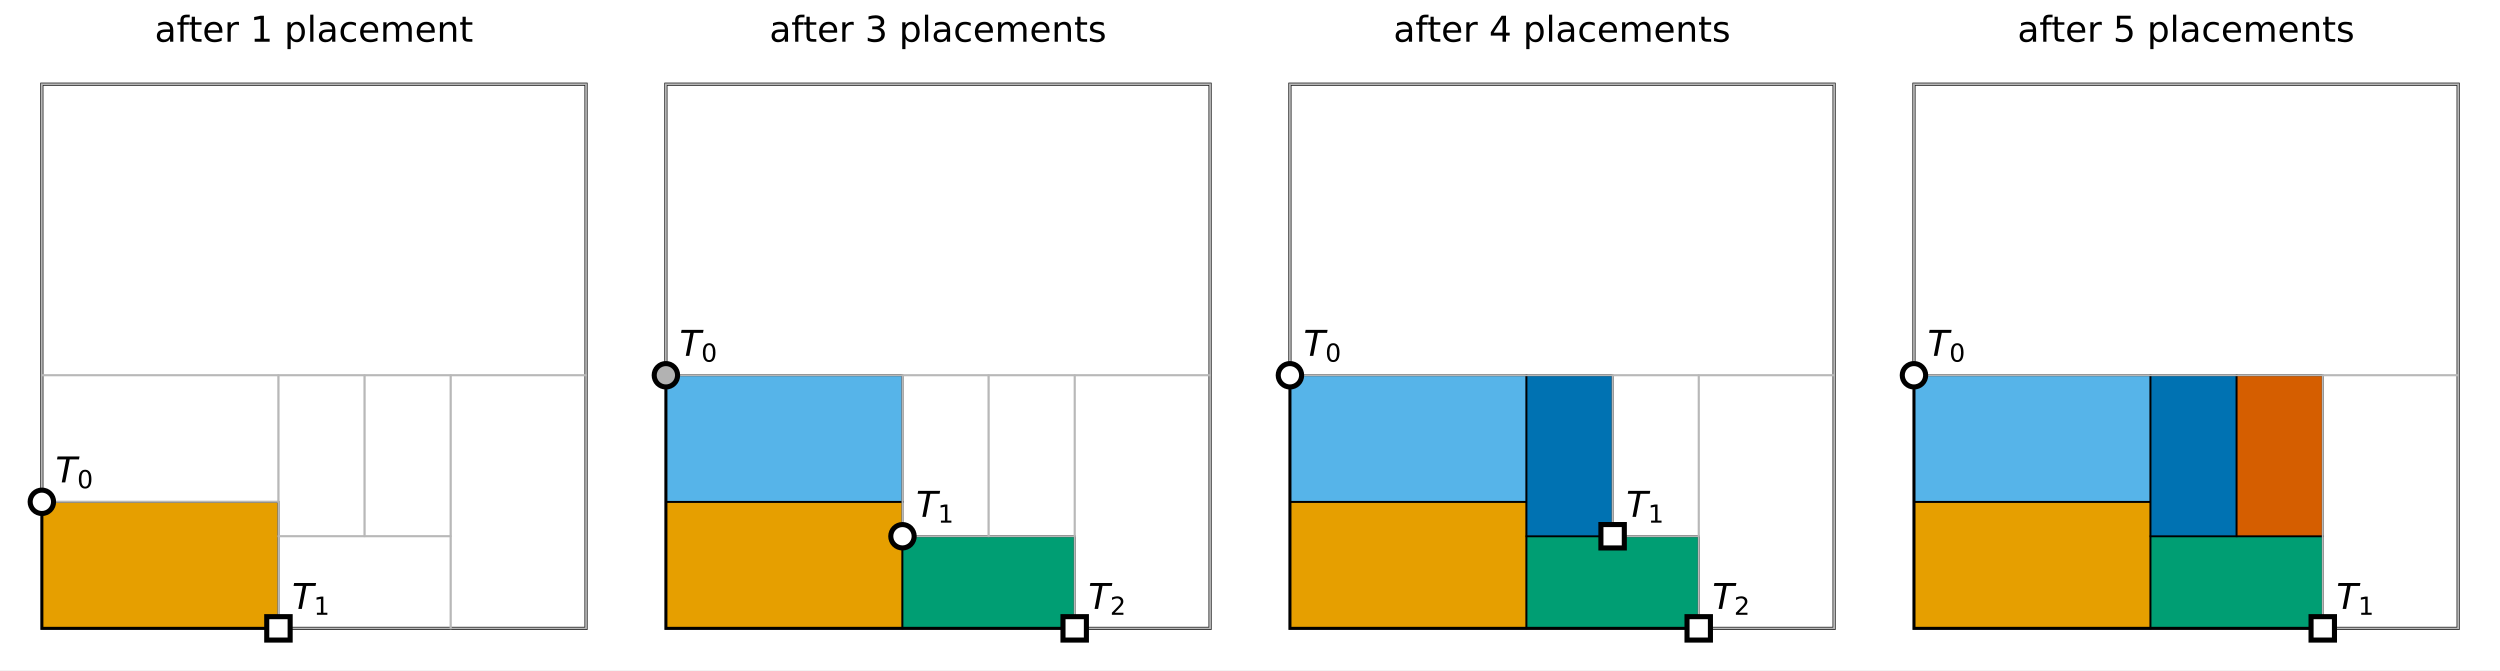
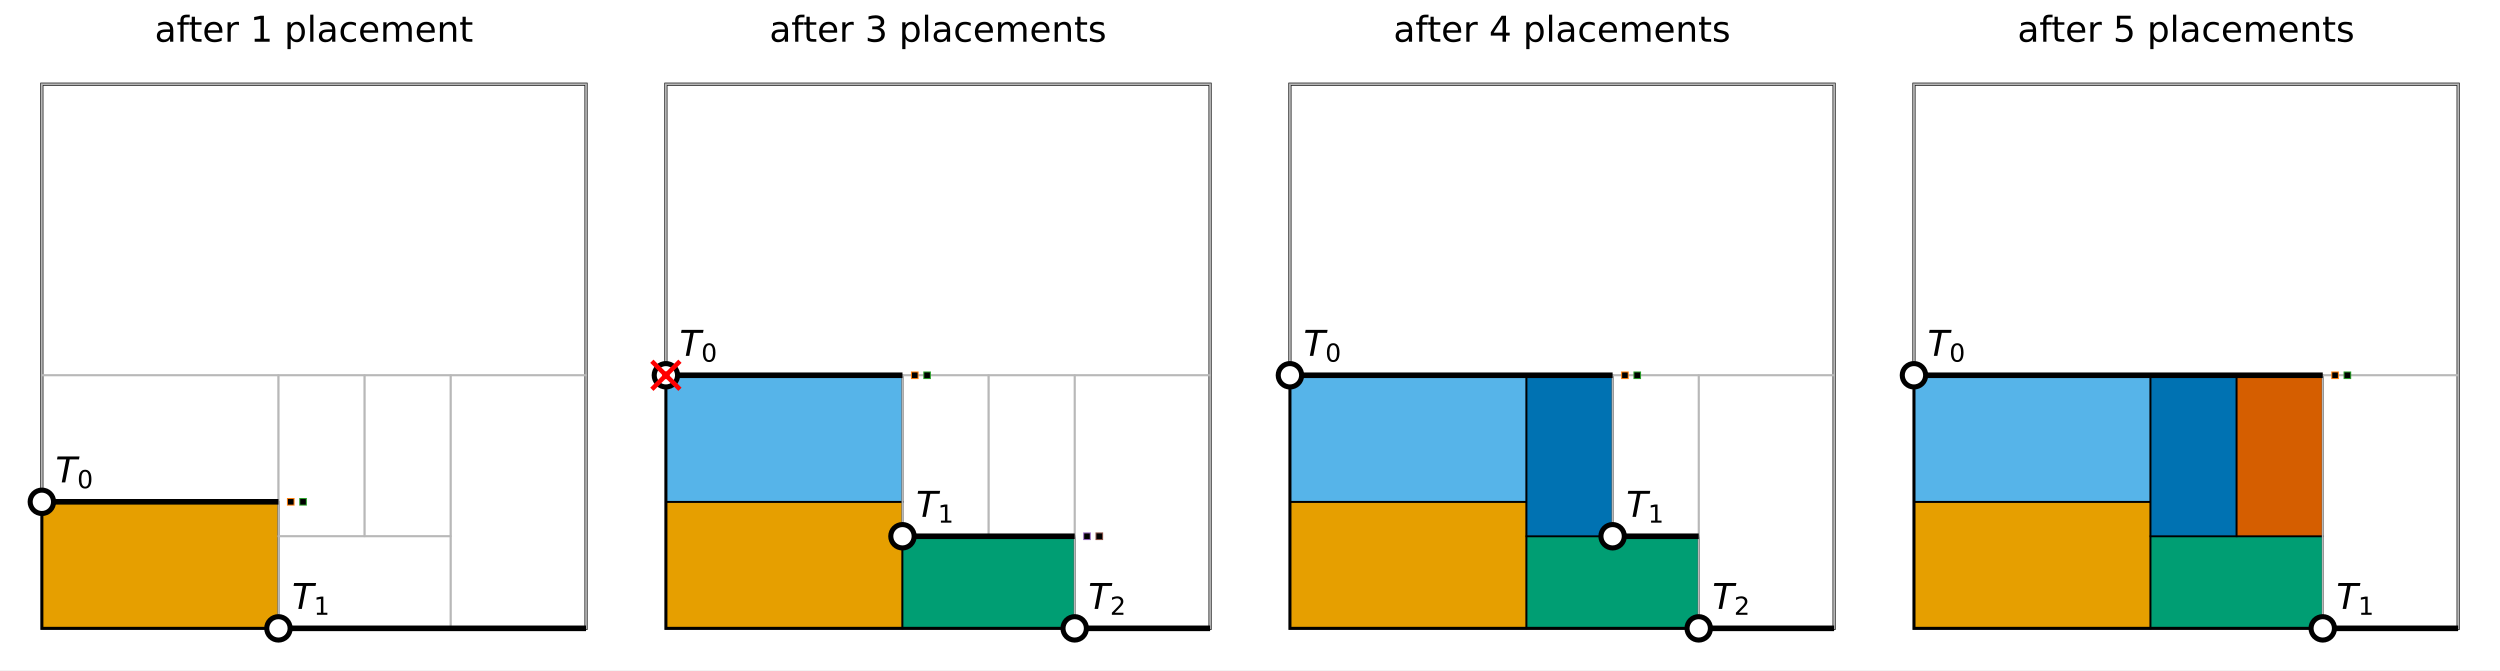
<svg xmlns="http://www.w3.org/2000/svg" xmlns:xlink="http://www.w3.org/1999/xlink" width="491.36pt" height="131.729pt" viewBox="0 0 491.36 131.729" version="1.1">
  <defs>
    <style type="text/css">*{stroke-linejoin: round; stroke-linecap: butt}</style>
  </defs>
  <g id="figure_1">
    <g id="patch_1">
      <path d="M 0 131.729  L 491.36 131.729  L 491.36 0  L 0 0  z " style="fill: #ffffff" />
    </g>
    <g id="axes_1">
      <g id="patch_2">
-         <path d="M 8.228 123.501  L 54.726 123.501  L 54.726 98.629  L 8.228 98.629  z " clip-path="url(#p11cd12fc13)" style="fill: #e69f00; stroke: #000000; stroke-width: 0.35; stroke-linejoin: miter" />
+         <path d="M 8.228 123.501  L 54.726 123.501  L 54.726 98.629  L 8.228 98.629  z " clip-path="url(#pd0b8cae5b0)" style="fill: #e69f00; stroke: #000000; stroke-width: 0.35; stroke-linejoin: miter" />
      </g>
      <g id="patch_3">
-         <path d="M 8.228 123.501  L 115.182 123.501  L 115.182 16.547  L 8.228 16.547  L 8.228 123.501  z " clip-path="url(#p11cd12fc13)" style="fill: none; stroke: #000000; stroke-width: 0.6; stroke-linejoin: miter" />
+         <path d="M 8.228 123.501  L 115.182 123.501  L 115.182 16.547  L 8.228 16.547  L 8.228 123.501  z " clip-path="url(#pd0b8cae5b0)" style="fill: none; stroke: #000000; stroke-width: 0.6; stroke-linejoin: miter" />
      </g>
      <g id="patch_4">
-         <path d="M 8.228 98.629  L 54.726 98.629  L 54.726 73.757  L 8.228 73.757  L 8.228 98.629  z " clip-path="url(#p11cd12fc13)" style="fill: none; stroke: #b8b8b8; stroke-width: 0.35; stroke-linejoin: miter" />
+         <path d="M 8.228 98.629  L 54.726 98.629  L 54.726 73.757  L 8.228 73.757  L 8.228 98.629  z " clip-path="url(#pd0b8cae5b0)" style="fill: none; stroke: #b8b8b8; stroke-width: 0.35; stroke-linejoin: miter" />
      </g>
      <g id="patch_5">
-         <path d="M 54.726 123.501  L 88.574 123.501  L 88.574 105.396  L 54.726 105.396  L 54.726 123.501  z " clip-path="url(#p11cd12fc13)" style="fill: none; stroke: #b8b8b8; stroke-width: 0.35; stroke-linejoin: miter" />
+         <path d="M 54.726 123.501  L 88.574 123.501  L 88.574 105.396  L 54.726 105.396  L 54.726 123.501  z " clip-path="url(#pd0b8cae5b0)" style="fill: none; stroke: #b8b8b8; stroke-width: 0.35; stroke-linejoin: miter" />
      </g>
      <g id="patch_6">
-         <path d="M 54.726 105.396  L 71.65 105.396  L 71.65 73.757  L 54.726 73.757  L 54.726 105.396  z " clip-path="url(#p11cd12fc13)" style="fill: none; stroke: #b8b8b8; stroke-width: 0.35; stroke-linejoin: miter" />
+         <path d="M 54.726 105.396  L 71.65 105.396  L 71.65 73.757  L 54.726 73.757  L 54.726 105.396  z " clip-path="url(#pd0b8cae5b0)" style="fill: none; stroke: #b8b8b8; stroke-width: 0.35; stroke-linejoin: miter" />
      </g>
      <g id="patch_7">
-         <path d="M 71.65 105.396  L 88.574 105.396  L 88.574 73.757  L 71.65 73.757  L 71.65 105.396  z " clip-path="url(#p11cd12fc13)" style="fill: none; stroke: #b8b8b8; stroke-width: 0.35; stroke-linejoin: miter" />
+         <path d="M 71.65 105.396  L 88.574 105.396  L 88.574 73.757  L 71.65 73.757  L 71.65 105.396  z " clip-path="url(#pd0b8cae5b0)" style="fill: none; stroke: #b8b8b8; stroke-width: 0.35; stroke-linejoin: miter" />
      </g>
      <g id="patch_8">
-         <path d="M 88.574 123.501  L 115.182 123.501  L 115.182 73.757  L 88.574 73.757  L 88.574 123.501  z " clip-path="url(#p11cd12fc13)" style="fill: none; stroke: #b8b8b8; stroke-width: 0.35; stroke-linejoin: miter" />
+         <path d="M 88.574 123.501  L 115.182 123.501  L 115.182 73.757  L 88.574 73.757  L 88.574 123.501  z " clip-path="url(#pd0b8cae5b0)" style="fill: none; stroke: #b8b8b8; stroke-width: 0.35; stroke-linejoin: miter" />
      </g>
      <g id="patch_9">
-         <path d="M 8.228 73.757  L 115.182 73.757  L 115.182 16.547  L 8.228 16.547  L 8.228 73.757  z " clip-path="url(#p11cd12fc13)" style="fill: none; stroke: #b8b8b8; stroke-width: 0.35; stroke-linejoin: miter" />
+         <path d="M 8.228 73.757  L 115.182 73.757  L 115.182 16.547  L 8.228 16.547  L 8.228 73.757  z " clip-path="url(#pd0b8cae5b0)" style="fill: none; stroke: #b8b8b8; stroke-width: 0.35; stroke-linejoin: miter" />
      </g>
      <g id="text_1">
        <g transform="translate(30.40297 8.198906) scale(0.07 -0.07)">
          <defs>
            <path id="DejaVuSans-61" d="M 2194 1759  Q 1497 1759 1228 1600  Q 959 1441 959 1056  Q 959 750 1161 570  Q 1363 391 1709 391  Q 2188 391 2477 730  Q 2766 1069 2766 1631  L 2766 1759  L 2194 1759  z M 3341 1997  L 3341 0  L 2766 0  L 2766 531  Q 2569 213 2275 61  Q 1981 -91 1556 -91  Q 1019 -91 701 211  Q 384 513 384 1019  Q 384 1609 779 1909  Q 1175 2209 1959 2209  L 2766 2209  L 2766 2266  Q 2766 2663 2505 2880  Q 2244 3097 1772 3097  Q 1472 3097 1187 3025  Q 903 2953 641 2809  L 641 3341  Q 956 3463 1253 3523  Q 1550 3584 1831 3584  Q 2591 3584 2966 3190  Q 3341 2797 3341 1997  z " transform="scale(0.015625)" />
            <path id="DejaVuSans-66" d="M 2375 4863  L 2375 4384  L 1825 4384  Q 1516 4384 1395 4259  Q 1275 4134 1275 3809  L 1275 3500  L 2222 3500  L 2222 3053  L 1275 3053  L 1275 0  L 697 0  L 697 3053  L 147 3053  L 147 3500  L 697 3500  L 697 3744  Q 697 4328 969 4595  Q 1241 4863 1831 4863  L 2375 4863  z " transform="scale(0.015625)" />
            <path id="DejaVuSans-74" d="M 1172 4494  L 1172 3500  L 2356 3500  L 2356 3053  L 1172 3053  L 1172 1153  Q 1172 725 1289 603  Q 1406 481 1766 481  L 2356 481  L 2356 0  L 1766 0  Q 1100 0 847 248  Q 594 497 594 1153  L 594 3053  L 172 3053  L 172 3500  L 594 3500  L 594 4494  L 1172 4494  z " transform="scale(0.015625)" />
            <path id="DejaVuSans-65" d="M 3597 1894  L 3597 1613  L 953 1613  Q 991 1019 1311 708  Q 1631 397 2203 397  Q 2534 397 2845 478  Q 3156 559 3463 722  L 3463 178  Q 3153 47 2828 -22  Q 2503 -91 2169 -91  Q 1331 -91 842 396  Q 353 884 353 1716  Q 353 2575 817 3079  Q 1281 3584 2069 3584  Q 2775 3584 3186 3129  Q 3597 2675 3597 1894  z M 3022 2063  Q 3016 2534 2758 2815  Q 2500 3097 2075 3097  Q 1594 3097 1305 2825  Q 1016 2553 972 2059  L 3022 2063  z " transform="scale(0.015625)" />
            <path id="DejaVuSans-72" d="M 2631 2963  Q 2534 3019 2420 3045  Q 2306 3072 2169 3072  Q 1681 3072 1420 2755  Q 1159 2438 1159 1844  L 1159 0  L 581 0  L 581 3500  L 1159 3500  L 1159 2956  Q 1341 3275 1631 3429  Q 1922 3584 2338 3584  Q 2397 3584 2469 3576  Q 2541 3569 2628 3553  L 2631 2963  z " transform="scale(0.015625)" />
            <path id="DejaVuSans-20" transform="scale(0.015625)" />
            <path id="DejaVuSans-31" d="M 794 531  L 1825 531  L 1825 4091  L 703 3866  L 703 4441  L 1819 4666  L 2450 4666  L 2450 531  L 3481 531  L 3481 0  L 794 0  L 794 531  z " transform="scale(0.015625)" />
            <path id="DejaVuSans-70" d="M 1159 525  L 1159 -1331  L 581 -1331  L 581 3500  L 1159 3500  L 1159 2969  Q 1341 3281 1617 3432  Q 1894 3584 2278 3584  Q 2916 3584 3314 3078  Q 3713 2572 3713 1747  Q 3713 922 3314 415  Q 2916 -91 2278 -91  Q 1894 -91 1617 61  Q 1341 213 1159 525  z M 3116 1747  Q 3116 2381 2855 2742  Q 2594 3103 2138 3103  Q 1681 3103 1420 2742  Q 1159 2381 1159 1747  Q 1159 1113 1420 752  Q 1681 391 2138 391  Q 2594 391 2855 752  Q 3116 1113 3116 1747  z " transform="scale(0.015625)" />
            <path id="DejaVuSans-6c" d="M 603 4863  L 1178 4863  L 1178 0  L 603 0  L 603 4863  z " transform="scale(0.015625)" />
            <path id="DejaVuSans-63" d="M 3122 3366  L 3122 2828  Q 2878 2963 2633 3030  Q 2388 3097 2138 3097  Q 1578 3097 1268 2742  Q 959 2388 959 1747  Q 959 1106 1268 751  Q 1578 397 2138 397  Q 2388 397 2633 464  Q 2878 531 3122 666  L 3122 134  Q 2881 22 2623 -34  Q 2366 -91 2075 -91  Q 1284 -91 818 406  Q 353 903 353 1747  Q 353 2603 823 3093  Q 1294 3584 2113 3584  Q 2378 3584 2631 3529  Q 2884 3475 3122 3366  z " transform="scale(0.015625)" />
            <path id="DejaVuSans-6d" d="M 3328 2828  Q 3544 3216 3844 3400  Q 4144 3584 4550 3584  Q 5097 3584 5394 3201  Q 5691 2819 5691 2113  L 5691 0  L 5113 0  L 5113 2094  Q 5113 2597 4934 2840  Q 4756 3084 4391 3084  Q 3944 3084 3684 2787  Q 3425 2491 3425 1978  L 3425 0  L 2847 0  L 2847 2094  Q 2847 2600 2669 2842  Q 2491 3084 2119 3084  Q 1678 3084 1418 2786  Q 1159 2488 1159 1978  L 1159 0  L 581 0  L 581 3500  L 1159 3500  L 1159 2956  Q 1356 3278 1631 3431  Q 1906 3584 2284 3584  Q 2666 3584 2933 3390  Q 3200 3197 3328 2828  z " transform="scale(0.015625)" />
            <path id="DejaVuSans-6e" d="M 3513 2113  L 3513 0  L 2938 0  L 2938 2094  Q 2938 2591 2744 2837  Q 2550 3084 2163 3084  Q 1697 3084 1428 2787  Q 1159 2491 1159 1978  L 1159 0  L 581 0  L 581 3500  L 1159 3500  L 1159 2956  Q 1366 3272 1645 3428  Q 1925 3584 2291 3584  Q 2894 3584 3203 3211  Q 3513 2838 3513 2113  z " transform="scale(0.015625)" />
          </defs>
          <use xlink:href="#DejaVuSans-61" />
          <use xlink:href="#DejaVuSans-66" transform="translate(61.2793 0)" />
          <use xlink:href="#DejaVuSans-74" transform="translate(94.73438 0)" />
          <use xlink:href="#DejaVuSans-65" transform="translate(133.9434 0)" />
          <use xlink:href="#DejaVuSans-72" transform="translate(195.4668 0)" />
          <use xlink:href="#DejaVuSans-20" transform="translate(236.5801 0)" />
          <use xlink:href="#DejaVuSans-31" transform="translate(268.3672 0)" />
          <use xlink:href="#DejaVuSans-20" transform="translate(331.9902 0)" />
          <use xlink:href="#DejaVuSans-70" transform="translate(363.7773 0)" />
          <use xlink:href="#DejaVuSans-6c" transform="translate(427.2539 0)" />
          <use xlink:href="#DejaVuSans-61" transform="translate(455.0371 0)" />
          <use xlink:href="#DejaVuSans-63" transform="translate(516.3164 0)" />
          <use xlink:href="#DejaVuSans-65" transform="translate(571.2969 0)" />
          <use xlink:href="#DejaVuSans-6d" transform="translate(632.8203 0)" />
          <use xlink:href="#DejaVuSans-65" transform="translate(730.2324 0)" />
          <use xlink:href="#DejaVuSans-6e" transform="translate(791.7559 0)" />
          <use xlink:href="#DejaVuSans-74" transform="translate(855.1348 0)" />
        </g>
      </g>
      <g id="line2d_1">
-         <path d="M 8.228 98.629  " clip-path="url(#p11cd12fc13)" style="fill: none; stroke: #1f77b4; stroke-width: 1.5; stroke-linecap: square" />
+         <path d="M 8.228 98.629  L 54.726 98.629  " clip-path="url(#pd0b8cae5b0)" style="fill: none; stroke: #000000; stroke-width: 1.1" />
+       </g>
+       <g id="line2d_2">
+         <path d="M 57.146 98.629  " style="fill: none; stroke: #ff7f0e; stroke-width: 1.5; stroke-linecap: square" />
        <defs>
-           <path id="m854e691a09" d="M 0 2.3  C 0.61 2.3 1.195 2.058 1.626 1.626  C 2.058 1.195 2.3 0.61 2.3 0  C 2.3 -0.61 2.058 -1.195 1.626 -1.626  C 1.195 -2.058 0.61 -2.3 0 -2.3  C -0.61 -2.3 -1.195 -2.058 -1.626 -1.626  C -2.058 -1.195 -2.3 -0.61 -2.3 0  C -2.3 0.61 -2.058 1.195 -1.626 1.626  C -1.195 2.058 -0.61 2.3 0 2.3  z " style="stroke: #000000" />
+           <path id="mf9da85f375" d="M -0.55 0.55  L 0.55 0.55  L 0.55 -0.55  L -0.55 -0.55  z " />
        </defs>
-         <g clip-path="url(#p11cd12fc13)">
-           <use xlink:href="#m854e691a09" x="8.228" y="98.629" style="fill: #ffffff; stroke: #000000" />
-         </g>
-       </g>
-       <g id="line2d_2">
-         <path d="M 54.726 123.501  " clip-path="url(#p11cd12fc13)" style="fill: none; stroke: #ff7f0e; stroke-width: 1.5; stroke-linecap: square" />
+         <g>
+           <use xlink:href="#mf9da85f375" x="57.146" y="98.629" />
+         </g>
+       </g>
+       <g id="line2d_3">
+         <path d="M 59.566 98.629  " style="fill: none; stroke: #2ca02c; stroke-width: 1.5; stroke-linecap: square" />
+         <g>
+           <use xlink:href="#mf9da85f375" x="59.566" y="98.629" />
+         </g>
+       </g>
+       <g id="line2d_4">
+         <path d="M 54.726 123.501  L 115.182 123.501  " clip-path="url(#pd0b8cae5b0)" style="fill: none; stroke: #000000; stroke-width: 1.1" />
+       </g>
+       <g id="line2d_5">
+         <path d="M 8.228 98.629  " clip-path="url(#pd0b8cae5b0)" style="fill: none; stroke: #1f77b4; stroke-width: 1.5; stroke-linecap: square" />
        <defs>
-           <path id="m3cbfc3f7c4" d="M -2.3 2.3  L 2.3 2.3  L 2.3 -2.3  L -2.3 -2.3  z " style="stroke: #000000; stroke-linejoin: miter" />
+           <path id="m5aba3f3534" d="M 0 2.3  C 0.61 2.3 1.195 2.058 1.626 1.626  C 2.058 1.195 2.3 0.61 2.3 0  C 2.3 -0.61 2.058 -1.195 1.626 -1.626  C 1.195 -2.058 0.61 -2.3 0 -2.3  C -0.61 -2.3 -1.195 -2.058 -1.626 -1.626  C -2.058 -1.195 -2.3 -0.61 -2.3 0  C -2.3 0.61 -2.058 1.195 -1.626 1.626  C -1.195 2.058 -0.61 2.3 0 2.3  z " style="stroke: #000000" />
        </defs>
-         <g clip-path="url(#p11cd12fc13)">
-           <use xlink:href="#m3cbfc3f7c4" x="54.726" y="123.501" style="fill: #ffffff; stroke: #000000; stroke-linejoin: miter" />
+         <g clip-path="url(#pd0b8cae5b0)">
+           <use xlink:href="#m5aba3f3534" x="8.228" y="98.629" style="fill: #ffffff; stroke: #000000" />
+         </g>
+       </g>
+       <g id="line2d_6">
+         <path d="M 54.726 123.501  " clip-path="url(#pd0b8cae5b0)" style="fill: none; stroke: #d62728; stroke-width: 1.5; stroke-linecap: square" />
+         <g clip-path="url(#pd0b8cae5b0)">
+           <use xlink:href="#m5aba3f3534" x="54.726" y="123.501" style="fill: #ffffff; stroke: #000000" />
        </g>
      </g>
      <g id="text_2">
        <g transform="translate(10.90159 94.82024) scale(0.07 -0.07)">
          <defs>
            <path id="DejaVuSans-Oblique-54" d="M 378 4666  L 4325 4666  L 4225 4134  L 2559 4134  L 1759 0  L 1125 0  L 1925 4134  L 275 4134  L 378 4666  z " transform="scale(0.015625)" />
            <path id="DejaVuSans-30" d="M 2034 4250  Q 1547 4250 1301 3770  Q 1056 3291 1056 2328  Q 1056 1369 1301 889  Q 1547 409 2034 409  Q 2525 409 2770 889  Q 3016 1369 3016 2328  Q 3016 3291 2770 3770  Q 2525 4250 2034 4250  z M 2034 4750  Q 2819 4750 3233 4129  Q 3647 3509 3647 2328  Q 3647 1150 3233 529  Q 2819 -91 2034 -91  Q 1250 -91 836 529  Q 422 1150 422 2328  Q 422 3509 836 4129  Q 1250 4750 2034 4750  z " transform="scale(0.015625)" />
          </defs>
          <use xlink:href="#DejaVuSans-Oblique-54" transform="translate(0 0.09375)" />
          <use xlink:href="#DejaVuSans-30" transform="translate(61.08398 -16.3125) scale(0.7)" />
        </g>
      </g>
      <g id="text_3">
        <g transform="translate(57.40011 119.6924) scale(0.07 -0.07)">
          <use xlink:href="#DejaVuSans-Oblique-54" transform="translate(0 0.09375)" />
          <use xlink:href="#DejaVuSans-31" transform="translate(61.08398 -16.3125) scale(0.7)" />
        </g>
      </g>
    </g>
    <g id="axes_2">
      <g id="patch_10">
-         <path d="M 130.878 123.501  L 177.376 123.501  L 177.376 98.629  L 130.878 98.629  z " clip-path="url(#pfeea33750a)" style="fill: #e69f00; stroke: #000000; stroke-width: 0.35; stroke-linejoin: miter" />
+         <path d="M 130.878 123.501  L 177.376 123.501  L 177.376 98.629  L 130.878 98.629  z " clip-path="url(#p4680331369)" style="fill: #e69f00; stroke: #000000; stroke-width: 0.35; stroke-linejoin: miter" />
      </g>
      <g id="patch_11">
-         <path d="M 130.878 98.629  L 177.376 98.629  L 177.376 73.757  L 130.878 73.757  z " clip-path="url(#pfeea33750a)" style="fill: #56b4e9; stroke: #000000; stroke-width: 0.35; stroke-linejoin: miter" />
+         <path d="M 130.878 98.629  L 177.376 98.629  L 177.376 73.757  L 130.878 73.757  z " clip-path="url(#p4680331369)" style="fill: #56b4e9; stroke: #000000; stroke-width: 0.35; stroke-linejoin: miter" />
      </g>
      <g id="patch_12">
-         <path d="M 177.376 123.501  L 211.224 123.501  L 211.224 105.396  L 177.376 105.396  z " clip-path="url(#pfeea33750a)" style="fill: #009e73; stroke: #000000; stroke-width: 0.35; stroke-linejoin: miter" />
+         <path d="M 177.376 123.501  L 211.224 123.501  L 211.224 105.396  L 177.376 105.396  z " clip-path="url(#p4680331369)" style="fill: #009e73; stroke: #000000; stroke-width: 0.35; stroke-linejoin: miter" />
      </g>
      <g id="patch_13">
-         <path d="M 130.878 123.501  L 237.832 123.501  L 237.832 16.547  L 130.878 16.547  L 130.878 123.501  z " clip-path="url(#pfeea33750a)" style="fill: none; stroke: #000000; stroke-width: 0.6; stroke-linejoin: miter" />
+         <path d="M 130.878 123.501  L 237.832 123.501  L 237.832 16.547  L 130.878 16.547  L 130.878 123.501  z " clip-path="url(#p4680331369)" style="fill: none; stroke: #000000; stroke-width: 0.6; stroke-linejoin: miter" />
      </g>
      <g id="patch_14">
-         <path d="M 177.376 105.396  L 194.3 105.396  L 194.3 73.757  L 177.376 73.757  L 177.376 105.396  z " clip-path="url(#pfeea33750a)" style="fill: none; stroke: #b8b8b8; stroke-width: 0.35; stroke-linejoin: miter" />
+         <path d="M 177.376 105.396  L 194.3 105.396  L 194.3 73.757  L 177.376 73.757  L 177.376 105.396  z " clip-path="url(#p4680331369)" style="fill: none; stroke: #b8b8b8; stroke-width: 0.35; stroke-linejoin: miter" />
      </g>
      <g id="patch_15">
-         <path d="M 194.3 105.396  L 211.224 105.396  L 211.224 73.757  L 194.3 73.757  L 194.3 105.396  z " clip-path="url(#pfeea33750a)" style="fill: none; stroke: #b8b8b8; stroke-width: 0.35; stroke-linejoin: miter" />
+         <path d="M 194.3 105.396  L 211.224 105.396  L 211.224 73.757  L 194.3 73.757  L 194.3 105.396  z " clip-path="url(#p4680331369)" style="fill: none; stroke: #b8b8b8; stroke-width: 0.35; stroke-linejoin: miter" />
      </g>
      <g id="patch_16">
-         <path d="M 211.224 123.501  L 237.832 123.501  L 237.832 73.757  L 211.224 73.757  L 211.224 123.501  z " clip-path="url(#pfeea33750a)" style="fill: none; stroke: #b8b8b8; stroke-width: 0.35; stroke-linejoin: miter" />
+         <path d="M 211.224 123.501  L 237.832 123.501  L 237.832 73.757  L 211.224 73.757  L 211.224 123.501  z " clip-path="url(#p4680331369)" style="fill: none; stroke: #b8b8b8; stroke-width: 0.35; stroke-linejoin: miter" />
      </g>
      <g id="patch_17">
-         <path d="M 130.878 73.757  L 237.832 73.757  L 237.832 16.547  L 130.878 16.547  L 130.878 73.757  z " clip-path="url(#pfeea33750a)" style="fill: none; stroke: #b8b8b8; stroke-width: 0.35; stroke-linejoin: miter" />
+         <path d="M 130.878 73.757  L 237.832 73.757  L 237.832 16.547  L 130.878 16.547  L 130.878 73.757  z " clip-path="url(#p4680331369)" style="fill: none; stroke: #b8b8b8; stroke-width: 0.35; stroke-linejoin: miter" />
      </g>
      <g id="text_4">
        <g transform="translate(151.2297 8.198906) scale(0.07 -0.07)">
          <defs>
            <path id="DejaVuSans-33" d="M 2597 2516  Q 3050 2419 3304 2112  Q 3559 1806 3559 1356  Q 3559 666 3084 287  Q 2609 -91 1734 -91  Q 1441 -91 1130 -33  Q 819 25 488 141  L 488 750  Q 750 597 1062 519  Q 1375 441 1716 441  Q 2309 441 2620 675  Q 2931 909 2931 1356  Q 2931 1769 2642 2001  Q 2353 2234 1838 2234  L 1294 2234  L 1294 2753  L 1863 2753  Q 2328 2753 2575 2939  Q 2822 3125 2822 3475  Q 2822 3834 2567 4026  Q 2313 4219 1838 4219  Q 1578 4219 1281 4162  Q 984 4106 628 3988  L 628 4550  Q 988 4650 1302 4700  Q 1616 4750 1894 4750  Q 2613 4750 3031 4423  Q 3450 4097 3450 3541  Q 3450 3153 3228 2886  Q 3006 2619 2597 2516  z " transform="scale(0.015625)" />
            <path id="DejaVuSans-73" d="M 2834 3397  L 2834 2853  Q 2591 2978 2328 3040  Q 2066 3103 1784 3103  Q 1356 3103 1142 2972  Q 928 2841 928 2578  Q 928 2378 1081 2264  Q 1234 2150 1697 2047  L 1894 2003  Q 2506 1872 2764 1633  Q 3022 1394 3022 966  Q 3022 478 2636 193  Q 2250 -91 1575 -91  Q 1294 -91 989 -36  Q 684 19 347 128  L 347 722  Q 666 556 975 473  Q 1284 391 1588 391  Q 1994 391 2212 530  Q 2431 669 2431 922  Q 2431 1156 2273 1281  Q 2116 1406 1581 1522  L 1381 1569  Q 847 1681 609 1914  Q 372 2147 372 2553  Q 372 3047 722 3315  Q 1072 3584 1716 3584  Q 2034 3584 2315 3537  Q 2597 3491 2834 3397  z " transform="scale(0.015625)" />
          </defs>
          <use xlink:href="#DejaVuSans-61" />
          <use xlink:href="#DejaVuSans-66" transform="translate(61.2793 0)" />
          <use xlink:href="#DejaVuSans-74" transform="translate(94.73438 0)" />
          <use xlink:href="#DejaVuSans-65" transform="translate(133.9434 0)" />
          <use xlink:href="#DejaVuSans-72" transform="translate(195.4668 0)" />
          <use xlink:href="#DejaVuSans-20" transform="translate(236.5801 0)" />
          <use xlink:href="#DejaVuSans-33" transform="translate(268.3672 0)" />
          <use xlink:href="#DejaVuSans-20" transform="translate(331.9902 0)" />
          <use xlink:href="#DejaVuSans-70" transform="translate(363.7773 0)" />
          <use xlink:href="#DejaVuSans-6c" transform="translate(427.2539 0)" />
          <use xlink:href="#DejaVuSans-61" transform="translate(455.0371 0)" />
          <use xlink:href="#DejaVuSans-63" transform="translate(516.3164 0)" />
          <use xlink:href="#DejaVuSans-65" transform="translate(571.2969 0)" />
          <use xlink:href="#DejaVuSans-6d" transform="translate(632.8203 0)" />
          <use xlink:href="#DejaVuSans-65" transform="translate(730.2324 0)" />
          <use xlink:href="#DejaVuSans-6e" transform="translate(791.7559 0)" />
          <use xlink:href="#DejaVuSans-74" transform="translate(855.1348 0)" />
          <use xlink:href="#DejaVuSans-73" transform="translate(894.3438 0)" />
        </g>
      </g>
-       <g id="line2d_3">
-         <path d="M 130.878 73.757  " clip-path="url(#pfeea33750a)" style="fill: none; stroke: #1f77b4; stroke-width: 1.5; stroke-linecap: square" />
-         <defs>
-           <path id="m25f37457b4" d="M 0 2.3  C 0.61 2.3 1.195 2.058 1.626 1.626  C 2.058 1.195 2.3 0.61 2.3 0  C 2.3 -0.61 2.058 -1.195 1.626 -1.626  C 1.195 -2.058 0.61 -2.3 0 -2.3  C -0.61 -2.3 -1.195 -2.058 -1.626 -1.626  C -2.058 -1.195 -2.3 -0.61 -2.3 0  C -2.3 0.61 -2.058 1.195 -1.626 1.626  C -1.195 2.058 -0.61 2.3 0 2.3  z " style="stroke: #000000" />
-         </defs>
-         <g clip-path="url(#pfeea33750a)">
-           <use xlink:href="#m25f37457b4" x="130.878" y="73.757" style="fill: #b2b2b2; stroke: #000000" />
-         </g>
-       </g>
-       <g id="line2d_4">
-         <path d="M 177.376 105.396  " clip-path="url(#pfeea33750a)" style="fill: none; stroke: #ff7f0e; stroke-width: 1.5; stroke-linecap: square" />
-         <g clip-path="url(#pfeea33750a)">
-           <use xlink:href="#m854e691a09" x="177.376" y="105.396" style="fill: #ffffff; stroke: #000000" />
-         </g>
-       </g>
-       <g id="line2d_5">
-         <path d="M 211.224 123.501  " clip-path="url(#pfeea33750a)" style="fill: none; stroke: #2ca02c; stroke-width: 1.5; stroke-linecap: square" />
-         <g clip-path="url(#pfeea33750a)">
-           <use xlink:href="#m3cbfc3f7c4" x="211.224" y="123.501" style="fill: #ffffff; stroke: #000000; stroke-linejoin: miter" />
+       <g id="line2d_7">
+         <path d="M 130.878 73.757  L 177.376 73.757  " clip-path="url(#p4680331369)" style="fill: none; stroke: #000000; stroke-width: 1.1" />
+       </g>
+       <g id="line2d_8">
+         <path d="M 179.796 73.757  " style="fill: none; stroke: #ff7f0e; stroke-width: 1.5; stroke-linecap: square" />
+         <g>
+           <use xlink:href="#mf9da85f375" x="179.796" y="73.757" />
+         </g>
+       </g>
+       <g id="line2d_9">
+         <path d="M 182.216 73.757  " style="fill: none; stroke: #2ca02c; stroke-width: 1.5; stroke-linecap: square" />
+         <g>
+           <use xlink:href="#mf9da85f375" x="182.216" y="73.757" />
+         </g>
+       </g>
+       <g id="line2d_10">
+         <path d="M 177.376 105.396  L 211.224 105.396  " clip-path="url(#p4680331369)" style="fill: none; stroke: #000000; stroke-width: 1.1" />
+       </g>
+       <g id="line2d_11">
+         <path d="M 213.644 105.396  " style="fill: none; stroke: #9467bd; stroke-width: 1.5; stroke-linecap: square" />
+         <g>
+           <use xlink:href="#mf9da85f375" x="213.644" y="105.396" />
+         </g>
+       </g>
+       <g id="line2d_12">
+         <path d="M 216.064 105.396  " style="fill: none; stroke: #8c564b; stroke-width: 1.5; stroke-linecap: square" />
+         <g>
+           <use xlink:href="#mf9da85f375" x="216.064" y="105.396" />
+         </g>
+       </g>
+       <g id="line2d_13">
+         <path d="M 211.224 123.501  L 237.832 123.501  " clip-path="url(#p4680331369)" style="fill: none; stroke: #000000; stroke-width: 1.1" />
+       </g>
+       <g id="line2d_14">
+         <path d="M 130.878 73.757  " clip-path="url(#p4680331369)" style="fill: none; stroke: #1f77b4; stroke-width: 1.5; stroke-linecap: square" />
+         <g clip-path="url(#p4680331369)">
+           <use xlink:href="#m5aba3f3534" x="130.878" y="73.757" style="fill: #ffffff; stroke: #000000" />
+         </g>
+       </g>
+       <g id="line2d_15">
+         <path d="M 177.376 105.396  " clip-path="url(#p4680331369)" style="fill: none; stroke: #d62728; stroke-width: 1.5; stroke-linecap: square" />
+         <g clip-path="url(#p4680331369)">
+           <use xlink:href="#m5aba3f3534" x="177.376" y="105.396" style="fill: #ffffff; stroke: #000000" />
+         </g>
+       </g>
+       <g id="line2d_16">
+         <path d="M 211.224 123.501  " clip-path="url(#p4680331369)" style="fill: none; stroke: #e377c2; stroke-width: 1.5; stroke-linecap: square" />
+         <g clip-path="url(#p4680331369)">
+           <use xlink:href="#m5aba3f3534" x="211.224" y="123.501" style="fill: #ffffff; stroke: #000000" />
        </g>
      </g>
      <g id="text_5">
        <g transform="translate(133.5516 69.94808) scale(0.07 -0.07)">
          <use xlink:href="#DejaVuSans-Oblique-54" transform="translate(0 0.09375)" />
          <use xlink:href="#DejaVuSans-30" transform="translate(61.08398 -16.3125) scale(0.7)" />
        </g>
      </g>
      <g id="text_6">
        <g transform="translate(180.0501 101.5872) scale(0.07 -0.07)">
          <use xlink:href="#DejaVuSans-Oblique-54" transform="translate(0 0.09375)" />
          <use xlink:href="#DejaVuSans-31" transform="translate(61.08398 -16.3125) scale(0.7)" />
        </g>
      </g>
      <g id="text_7">
        <g transform="translate(213.8978 119.6924) scale(0.07 -0.07)">
          <defs>
            <path id="DejaVuSans-32" d="M 1228 531  L 3431 531  L 3431 0  L 469 0  L 469 531  Q 828 903 1448 1529  Q 2069 2156 2228 2338  Q 2531 2678 2651 2914  Q 2772 3150 2772 3378  Q 2772 3750 2511 3984  Q 2250 4219 1831 4219  Q 1534 4219 1204 4116  Q 875 4013 500 3803  L 500 4441  Q 881 4594 1212 4672  Q 1544 4750 1819 4750  Q 2544 4750 2975 4387  Q 3406 4025 3406 3419  Q 3406 3131 3298 2873  Q 3191 2616 2906 2266  Q 2828 2175 2409 1742  Q 1991 1309 1228 531  z " transform="scale(0.015625)" />
          </defs>
          <use xlink:href="#DejaVuSans-Oblique-54" transform="translate(0 0.09375)" />
          <use xlink:href="#DejaVuSans-32" transform="translate(61.08398 -16.3125) scale(0.7)" />
+         </g>
+       </g>
+       <g id="line2d_17">
+         <path d="M 130.878 73.757  " clip-path="url(#p4680331369)" style="fill: none; stroke: #ff0000; stroke-width: 1.5; stroke-linecap: square" />
+         <defs>
+           <path id="m3854a7ad72" d="M -2.76 2.76  L 2.76 -2.76  M -2.76 -2.76  L 2.76 2.76  " style="stroke: #ff0000; stroke-width: 0.9" />
+         </defs>
+         <g clip-path="url(#p4680331369)">
+           <use xlink:href="#m3854a7ad72" x="130.878" y="73.757" style="fill: #ff0000; stroke: #ff0000; stroke-width: 0.9" />
        </g>
      </g>
    </g>
    <g id="axes_3">
      <g id="patch_18">
-         <path d="M 253.528 123.501  L 300.026 123.501  L 300.026 98.629  L 253.528 98.629  z " clip-path="url(#pb45c792ca0)" style="fill: #e69f00; stroke: #000000; stroke-width: 0.35; stroke-linejoin: miter" />
+         <path d="M 253.528 123.501  L 300.026 123.501  L 300.026 98.629  L 253.528 98.629  z " clip-path="url(#p003797fdb8)" style="fill: #e69f00; stroke: #000000; stroke-width: 0.35; stroke-linejoin: miter" />
      </g>
      <g id="patch_19">
-         <path d="M 253.528 98.629  L 300.026 98.629  L 300.026 73.757  L 253.528 73.757  z " clip-path="url(#pb45c792ca0)" style="fill: #56b4e9; stroke: #000000; stroke-width: 0.35; stroke-linejoin: miter" />
+         <path d="M 253.528 98.629  L 300.026 98.629  L 300.026 73.757  L 253.528 73.757  z " clip-path="url(#p003797fdb8)" style="fill: #56b4e9; stroke: #000000; stroke-width: 0.35; stroke-linejoin: miter" />
      </g>
      <g id="patch_20">
-         <path d="M 300.026 123.501  L 333.874 123.501  L 333.874 105.396  L 300.026 105.396  z " clip-path="url(#pb45c792ca0)" style="fill: #009e73; stroke: #000000; stroke-width: 0.35; stroke-linejoin: miter" />
+         <path d="M 300.026 123.501  L 333.874 123.501  L 333.874 105.396  L 300.026 105.396  z " clip-path="url(#p003797fdb8)" style="fill: #009e73; stroke: #000000; stroke-width: 0.35; stroke-linejoin: miter" />
      </g>
      <g id="patch_21">
-         <path d="M 300.026 105.396  L 316.95 105.396  L 316.95 73.757  L 300.026 73.757  z " clip-path="url(#pb45c792ca0)" style="fill: #0072b2; stroke: #000000; stroke-width: 0.35; stroke-linejoin: miter" />
+         <path d="M 300.026 105.396  L 316.95 105.396  L 316.95 73.757  L 300.026 73.757  z " clip-path="url(#p003797fdb8)" style="fill: #0072b2; stroke: #000000; stroke-width: 0.35; stroke-linejoin: miter" />
      </g>
      <g id="patch_22">
-         <path d="M 253.528 123.501  L 360.482 123.501  L 360.482 16.547  L 253.528 16.547  L 253.528 123.501  z " clip-path="url(#pb45c792ca0)" style="fill: none; stroke: #000000; stroke-width: 0.6; stroke-linejoin: miter" />
+         <path d="M 253.528 123.501  L 360.482 123.501  L 360.482 16.547  L 253.528 16.547  L 253.528 123.501  z " clip-path="url(#p003797fdb8)" style="fill: none; stroke: #000000; stroke-width: 0.6; stroke-linejoin: miter" />
      </g>
      <g id="patch_23">
-         <path d="M 316.95 105.396  L 333.874 105.396  L 333.874 73.757  L 316.95 73.757  L 316.95 105.396  z " clip-path="url(#pb45c792ca0)" style="fill: none; stroke: #b8b8b8; stroke-width: 0.35; stroke-linejoin: miter" />
+         <path d="M 316.95 105.396  L 333.874 105.396  L 333.874 73.757  L 316.95 73.757  L 316.95 105.396  z " clip-path="url(#p003797fdb8)" style="fill: none; stroke: #b8b8b8; stroke-width: 0.35; stroke-linejoin: miter" />
      </g>
      <g id="patch_24">
-         <path d="M 333.874 123.501  L 360.482 123.501  L 360.482 73.757  L 333.874 73.757  L 333.874 123.501  z " clip-path="url(#pb45c792ca0)" style="fill: none; stroke: #b8b8b8; stroke-width: 0.35; stroke-linejoin: miter" />
+         <path d="M 333.874 123.501  L 360.482 123.501  L 360.482 73.757  L 333.874 73.757  L 333.874 123.501  z " clip-path="url(#p003797fdb8)" style="fill: none; stroke: #b8b8b8; stroke-width: 0.35; stroke-linejoin: miter" />
      </g>
      <g id="patch_25">
-         <path d="M 253.528 73.757  L 360.482 73.757  L 360.482 16.547  L 253.528 16.547  L 253.528 73.757  z " clip-path="url(#pb45c792ca0)" style="fill: none; stroke: #b8b8b8; stroke-width: 0.35; stroke-linejoin: miter" />
+         <path d="M 253.528 73.757  L 360.482 73.757  L 360.482 16.547  L 253.528 16.547  L 253.528 73.757  z " clip-path="url(#p003797fdb8)" style="fill: none; stroke: #b8b8b8; stroke-width: 0.35; stroke-linejoin: miter" />
      </g>
      <g id="text_8">
        <g transform="translate(273.8797 8.198906) scale(0.07 -0.07)">
          <defs>
            <path id="DejaVuSans-34" d="M 2419 4116  L 825 1625  L 2419 1625  L 2419 4116  z M 2253 4666  L 3047 4666  L 3047 1625  L 3713 1625  L 3713 1100  L 3047 1100  L 3047 0  L 2419 0  L 2419 1100  L 313 1100  L 313 1709  L 2253 4666  z " transform="scale(0.015625)" />
          </defs>
          <use xlink:href="#DejaVuSans-61" />
          <use xlink:href="#DejaVuSans-66" transform="translate(61.2793 0)" />
          <use xlink:href="#DejaVuSans-74" transform="translate(94.73438 0)" />
          <use xlink:href="#DejaVuSans-65" transform="translate(133.9434 0)" />
          <use xlink:href="#DejaVuSans-72" transform="translate(195.4668 0)" />
          <use xlink:href="#DejaVuSans-20" transform="translate(236.5801 0)" />
          <use xlink:href="#DejaVuSans-34" transform="translate(268.3672 0)" />
          <use xlink:href="#DejaVuSans-20" transform="translate(331.9902 0)" />
          <use xlink:href="#DejaVuSans-70" transform="translate(363.7773 0)" />
          <use xlink:href="#DejaVuSans-6c" transform="translate(427.2539 0)" />
          <use xlink:href="#DejaVuSans-61" transform="translate(455.0371 0)" />
          <use xlink:href="#DejaVuSans-63" transform="translate(516.3164 0)" />
          <use xlink:href="#DejaVuSans-65" transform="translate(571.2969 0)" />
          <use xlink:href="#DejaVuSans-6d" transform="translate(632.8203 0)" />
          <use xlink:href="#DejaVuSans-65" transform="translate(730.2324 0)" />
          <use xlink:href="#DejaVuSans-6e" transform="translate(791.7559 0)" />
          <use xlink:href="#DejaVuSans-74" transform="translate(855.1348 0)" />
          <use xlink:href="#DejaVuSans-73" transform="translate(894.3438 0)" />
        </g>
      </g>
-       <g id="line2d_6">
-         <path d="M 253.528 73.757  " clip-path="url(#pb45c792ca0)" style="fill: none; stroke: #1f77b4; stroke-width: 1.5; stroke-linecap: square" />
-         <g clip-path="url(#pb45c792ca0)">
-           <use xlink:href="#m854e691a09" x="253.528" y="73.757" style="fill: #ffffff; stroke: #000000" />
-         </g>
-       </g>
-       <g id="line2d_7">
-         <path d="M 316.95 105.396  " clip-path="url(#pb45c792ca0)" style="fill: none; stroke: #ff7f0e; stroke-width: 1.5; stroke-linecap: square" />
-         <g clip-path="url(#pb45c792ca0)">
-           <use xlink:href="#m3cbfc3f7c4" x="316.95" y="105.396" style="fill: #ffffff; stroke: #000000; stroke-linejoin: miter" />
-         </g>
-       </g>
-       <g id="line2d_8">
-         <path d="M 333.874 123.501  " clip-path="url(#pb45c792ca0)" style="fill: none; stroke: #2ca02c; stroke-width: 1.5; stroke-linecap: square" />
-         <g clip-path="url(#pb45c792ca0)">
-           <use xlink:href="#m3cbfc3f7c4" x="333.874" y="123.501" style="fill: #ffffff; stroke: #000000; stroke-linejoin: miter" />
+       <g id="line2d_18">
+         <path d="M 253.528 73.757  L 316.95 73.757  " clip-path="url(#p003797fdb8)" style="fill: none; stroke: #000000; stroke-width: 1.1" />
+       </g>
+       <g id="line2d_19">
+         <path d="M 319.37 73.757  " style="fill: none; stroke: #ff7f0e; stroke-width: 1.5; stroke-linecap: square" />
+         <g>
+           <use xlink:href="#mf9da85f375" x="319.37" y="73.757" />
+         </g>
+       </g>
+       <g id="line2d_20">
+         <path d="M 321.79 73.757  " style="fill: none; stroke: #2ca02c; stroke-width: 1.5; stroke-linecap: square" />
+         <g>
+           <use xlink:href="#mf9da85f375" x="321.79" y="73.757" />
+         </g>
+       </g>
+       <g id="line2d_21">
+         <path d="M 316.95 105.396  L 333.874 105.396  " clip-path="url(#p003797fdb8)" style="fill: none; stroke: #000000; stroke-width: 1.1" />
+       </g>
+       <g id="line2d_22">
+         <path d="M 333.874 123.501  L 360.482 123.501  " clip-path="url(#p003797fdb8)" style="fill: none; stroke: #000000; stroke-width: 1.1" />
+       </g>
+       <g id="line2d_23">
+         <path d="M 253.528 73.757  " clip-path="url(#p003797fdb8)" style="fill: none; stroke: #1f77b4; stroke-width: 1.5; stroke-linecap: square" />
+         <g clip-path="url(#p003797fdb8)">
+           <use xlink:href="#m5aba3f3534" x="253.528" y="73.757" style="fill: #ffffff; stroke: #000000" />
+         </g>
+       </g>
+       <g id="line2d_24">
+         <path d="M 316.95 105.396  " clip-path="url(#p003797fdb8)" style="fill: none; stroke: #d62728; stroke-width: 1.5; stroke-linecap: square" />
+         <g clip-path="url(#p003797fdb8)">
+           <use xlink:href="#m5aba3f3534" x="316.95" y="105.396" style="fill: #ffffff; stroke: #000000" />
+         </g>
+       </g>
+       <g id="line2d_25">
+         <path d="M 333.874 123.501  " clip-path="url(#p003797fdb8)" style="fill: none; stroke: #9467bd; stroke-width: 1.5; stroke-linecap: square" />
+         <g clip-path="url(#p003797fdb8)">
+           <use xlink:href="#m5aba3f3534" x="333.874" y="123.501" style="fill: #ffffff; stroke: #000000" />
        </g>
      </g>
      <g id="text_9">
        <g transform="translate(256.2016 69.94808) scale(0.07 -0.07)">
          <use xlink:href="#DejaVuSans-Oblique-54" transform="translate(0 0.09375)" />
          <use xlink:href="#DejaVuSans-30" transform="translate(61.08398 -16.3125) scale(0.7)" />
        </g>
      </g>
      <g id="text_10">
        <g transform="translate(319.6239 101.5872) scale(0.07 -0.07)">
          <use xlink:href="#DejaVuSans-Oblique-54" transform="translate(0 0.09375)" />
          <use xlink:href="#DejaVuSans-31" transform="translate(61.08398 -16.3125) scale(0.7)" />
        </g>
      </g>
      <g id="text_11">
        <g transform="translate(336.5478 119.6924) scale(0.07 -0.07)">
          <use xlink:href="#DejaVuSans-Oblique-54" transform="translate(0 0.09375)" />
          <use xlink:href="#DejaVuSans-32" transform="translate(61.08398 -16.3125) scale(0.7)" />
        </g>
      </g>
    </g>
    <g id="axes_4">
      <g id="patch_26">
-         <path d="M 376.178 123.501  L 422.676 123.501  L 422.676 98.629  L 376.178 98.629  z " clip-path="url(#pbb7d6b8a93)" style="fill: #e69f00; stroke: #000000; stroke-width: 0.35; stroke-linejoin: miter" />
+         <path d="M 376.178 123.501  L 422.676 123.501  L 422.676 98.629  L 376.178 98.629  z " clip-path="url(#pc4d428ef15)" style="fill: #e69f00; stroke: #000000; stroke-width: 0.35; stroke-linejoin: miter" />
      </g>
      <g id="patch_27">
-         <path d="M 376.178 98.629  L 422.676 98.629  L 422.676 73.757  L 376.178 73.757  z " clip-path="url(#pbb7d6b8a93)" style="fill: #56b4e9; stroke: #000000; stroke-width: 0.35; stroke-linejoin: miter" />
+         <path d="M 376.178 98.629  L 422.676 98.629  L 422.676 73.757  L 376.178 73.757  z " clip-path="url(#pc4d428ef15)" style="fill: #56b4e9; stroke: #000000; stroke-width: 0.35; stroke-linejoin: miter" />
      </g>
      <g id="patch_28">
-         <path d="M 422.676 123.501  L 456.524 123.501  L 456.524 105.396  L 422.676 105.396  z " clip-path="url(#pbb7d6b8a93)" style="fill: #009e73; stroke: #000000; stroke-width: 0.35; stroke-linejoin: miter" />
+         <path d="M 422.676 123.501  L 456.524 123.501  L 456.524 105.396  L 422.676 105.396  z " clip-path="url(#pc4d428ef15)" style="fill: #009e73; stroke: #000000; stroke-width: 0.35; stroke-linejoin: miter" />
      </g>
      <g id="patch_29">
-         <path d="M 422.676 105.396  L 439.6 105.396  L 439.6 73.757  L 422.676 73.757  z " clip-path="url(#pbb7d6b8a93)" style="fill: #0072b2; stroke: #000000; stroke-width: 0.35; stroke-linejoin: miter" />
+         <path d="M 422.676 105.396  L 439.6 105.396  L 439.6 73.757  L 422.676 73.757  z " clip-path="url(#pc4d428ef15)" style="fill: #0072b2; stroke: #000000; stroke-width: 0.35; stroke-linejoin: miter" />
      </g>
      <g id="patch_30">
-         <path d="M 439.6 105.396  L 456.524 105.396  L 456.524 73.757  L 439.6 73.757  z " clip-path="url(#pbb7d6b8a93)" style="fill: #d55e00; stroke: #000000; stroke-width: 0.35; stroke-linejoin: miter" />
+         <path d="M 439.6 105.396  L 456.524 105.396  L 456.524 73.757  L 439.6 73.757  z " clip-path="url(#pc4d428ef15)" style="fill: #d55e00; stroke: #000000; stroke-width: 0.35; stroke-linejoin: miter" />
      </g>
      <g id="patch_31">
-         <path d="M 376.178 123.501  L 483.132 123.501  L 483.132 16.547  L 376.178 16.547  L 376.178 123.501  z " clip-path="url(#pbb7d6b8a93)" style="fill: none; stroke: #000000; stroke-width: 0.6; stroke-linejoin: miter" />
+         <path d="M 376.178 123.501  L 483.132 123.501  L 483.132 16.547  L 376.178 16.547  L 376.178 123.501  z " clip-path="url(#pc4d428ef15)" style="fill: none; stroke: #000000; stroke-width: 0.6; stroke-linejoin: miter" />
      </g>
      <g id="patch_32">
-         <path d="M 456.524 123.501  L 483.132 123.501  L 483.132 73.757  L 456.524 73.757  L 456.524 123.501  z " clip-path="url(#pbb7d6b8a93)" style="fill: none; stroke: #b8b8b8; stroke-width: 0.35; stroke-linejoin: miter" />
+         <path d="M 456.524 123.501  L 483.132 123.501  L 483.132 73.757  L 456.524 73.757  L 456.524 123.501  z " clip-path="url(#pc4d428ef15)" style="fill: none; stroke: #b8b8b8; stroke-width: 0.35; stroke-linejoin: miter" />
      </g>
      <g id="patch_33">
-         <path d="M 376.178 73.757  L 483.132 73.757  L 483.132 16.547  L 376.178 16.547  L 376.178 73.757  z " clip-path="url(#pbb7d6b8a93)" style="fill: none; stroke: #b8b8b8; stroke-width: 0.35; stroke-linejoin: miter" />
+         <path d="M 376.178 73.757  L 483.132 73.757  L 483.132 16.547  L 376.178 16.547  L 376.178 73.757  z " clip-path="url(#pc4d428ef15)" style="fill: none; stroke: #b8b8b8; stroke-width: 0.35; stroke-linejoin: miter" />
      </g>
      <g id="text_12">
        <g transform="translate(396.5297 8.198906) scale(0.07 -0.07)">
          <defs>
            <path id="DejaVuSans-35" d="M 691 4666  L 3169 4666  L 3169 4134  L 1269 4134  L 1269 2991  Q 1406 3038 1543 3061  Q 1681 3084 1819 3084  Q 2600 3084 3056 2656  Q 3513 2228 3513 1497  Q 3513 744 3044 326  Q 2575 -91 1722 -91  Q 1428 -91 1123 -41  Q 819 9 494 109  L 494 744  Q 775 591 1075 516  Q 1375 441 1709 441  Q 2250 441 2565 725  Q 2881 1009 2881 1497  Q 2881 1984 2565 2268  Q 2250 2553 1709 2553  Q 1456 2553 1204 2497  Q 953 2441 691 2322  L 691 4666  z " transform="scale(0.015625)" />
          </defs>
          <use xlink:href="#DejaVuSans-61" />
          <use xlink:href="#DejaVuSans-66" transform="translate(61.2793 0)" />
          <use xlink:href="#DejaVuSans-74" transform="translate(94.73438 0)" />
          <use xlink:href="#DejaVuSans-65" transform="translate(133.9434 0)" />
          <use xlink:href="#DejaVuSans-72" transform="translate(195.4668 0)" />
          <use xlink:href="#DejaVuSans-20" transform="translate(236.5801 0)" />
          <use xlink:href="#DejaVuSans-35" transform="translate(268.3672 0)" />
          <use xlink:href="#DejaVuSans-20" transform="translate(331.9902 0)" />
          <use xlink:href="#DejaVuSans-70" transform="translate(363.7773 0)" />
          <use xlink:href="#DejaVuSans-6c" transform="translate(427.2539 0)" />
          <use xlink:href="#DejaVuSans-61" transform="translate(455.0371 0)" />
          <use xlink:href="#DejaVuSans-63" transform="translate(516.3164 0)" />
          <use xlink:href="#DejaVuSans-65" transform="translate(571.2969 0)" />
          <use xlink:href="#DejaVuSans-6d" transform="translate(632.8203 0)" />
          <use xlink:href="#DejaVuSans-65" transform="translate(730.2324 0)" />
          <use xlink:href="#DejaVuSans-6e" transform="translate(791.7559 0)" />
          <use xlink:href="#DejaVuSans-74" transform="translate(855.1348 0)" />
          <use xlink:href="#DejaVuSans-73" transform="translate(894.3438 0)" />
        </g>
      </g>
-       <g id="line2d_9">
-         <path d="M 376.178 73.757  " clip-path="url(#pbb7d6b8a93)" style="fill: none; stroke: #1f77b4; stroke-width: 1.5; stroke-linecap: square" />
-         <g clip-path="url(#pbb7d6b8a93)">
-           <use xlink:href="#m854e691a09" x="376.178" y="73.757" style="fill: #ffffff; stroke: #000000" />
-         </g>
-       </g>
-       <g id="line2d_10">
-         <path d="M 456.524 123.501  " clip-path="url(#pbb7d6b8a93)" style="fill: none; stroke: #ff7f0e; stroke-width: 1.5; stroke-linecap: square" />
-         <g clip-path="url(#pbb7d6b8a93)">
-           <use xlink:href="#m3cbfc3f7c4" x="456.524" y="123.501" style="fill: #ffffff; stroke: #000000; stroke-linejoin: miter" />
+       <g id="line2d_26">
+         <path d="M 376.178 73.757  L 456.524 73.757  " clip-path="url(#pc4d428ef15)" style="fill: none; stroke: #000000; stroke-width: 1.1" />
+       </g>
+       <g id="line2d_27">
+         <path d="M 458.944 73.757  " style="fill: none; stroke: #ff7f0e; stroke-width: 1.5; stroke-linecap: square" />
+         <g>
+           <use xlink:href="#mf9da85f375" x="458.944" y="73.757" />
+         </g>
+       </g>
+       <g id="line2d_28">
+         <path d="M 461.364 73.757  " style="fill: none; stroke: #2ca02c; stroke-width: 1.5; stroke-linecap: square" />
+         <g>
+           <use xlink:href="#mf9da85f375" x="461.364" y="73.757" />
+         </g>
+       </g>
+       <g id="line2d_29">
+         <path d="M 456.524 123.501  L 483.132 123.501  " clip-path="url(#pc4d428ef15)" style="fill: none; stroke: #000000; stroke-width: 1.1" />
+       </g>
+       <g id="line2d_30">
+         <path d="M 376.178 73.757  " clip-path="url(#pc4d428ef15)" style="fill: none; stroke: #1f77b4; stroke-width: 1.5; stroke-linecap: square" />
+         <g clip-path="url(#pc4d428ef15)">
+           <use xlink:href="#m5aba3f3534" x="376.178" y="73.757" style="fill: #ffffff; stroke: #000000" />
+         </g>
+       </g>
+       <g id="line2d_31">
+         <path d="M 456.524 123.501  " clip-path="url(#pc4d428ef15)" style="fill: none; stroke: #d62728; stroke-width: 1.5; stroke-linecap: square" />
+         <g clip-path="url(#pc4d428ef15)">
+           <use xlink:href="#m5aba3f3534" x="456.524" y="123.501" style="fill: #ffffff; stroke: #000000" />
        </g>
      </g>
      <g id="text_13">
        <g transform="translate(378.8516 69.94808) scale(0.07 -0.07)">
          <use xlink:href="#DejaVuSans-Oblique-54" transform="translate(0 0.09375)" />
          <use xlink:href="#DejaVuSans-30" transform="translate(61.08398 -16.3125) scale(0.7)" />
        </g>
      </g>
      <g id="text_14">
        <g transform="translate(459.1978 119.6924) scale(0.07 -0.07)">
          <use xlink:href="#DejaVuSans-Oblique-54" transform="translate(0 0.09375)" />
          <use xlink:href="#DejaVuSans-31" transform="translate(61.08398 -16.3125) scale(0.7)" />
        </g>
      </g>
    </g>
  </g>
  <defs>
-     <clipPath id="p11cd12fc13">
+     <clipPath id="pd0b8cae5b0">
      <rect x="2.88" y="11.199" width="117.65" height="117.65" />
    </clipPath>
-     <clipPath id="pfeea33750a">
+     <clipPath id="p4680331369">
      <rect x="125.53" y="11.199" width="117.65" height="117.65" />
    </clipPath>
-     <clipPath id="pb45c792ca0">
+     <clipPath id="p003797fdb8">
      <rect x="248.18" y="11.199" width="117.65" height="117.65" />
    </clipPath>
-     <clipPath id="pbb7d6b8a93">
+     <clipPath id="pc4d428ef15">
      <rect x="370.83" y="11.199" width="117.65" height="117.65" />
    </clipPath>
  </defs>
</svg>
